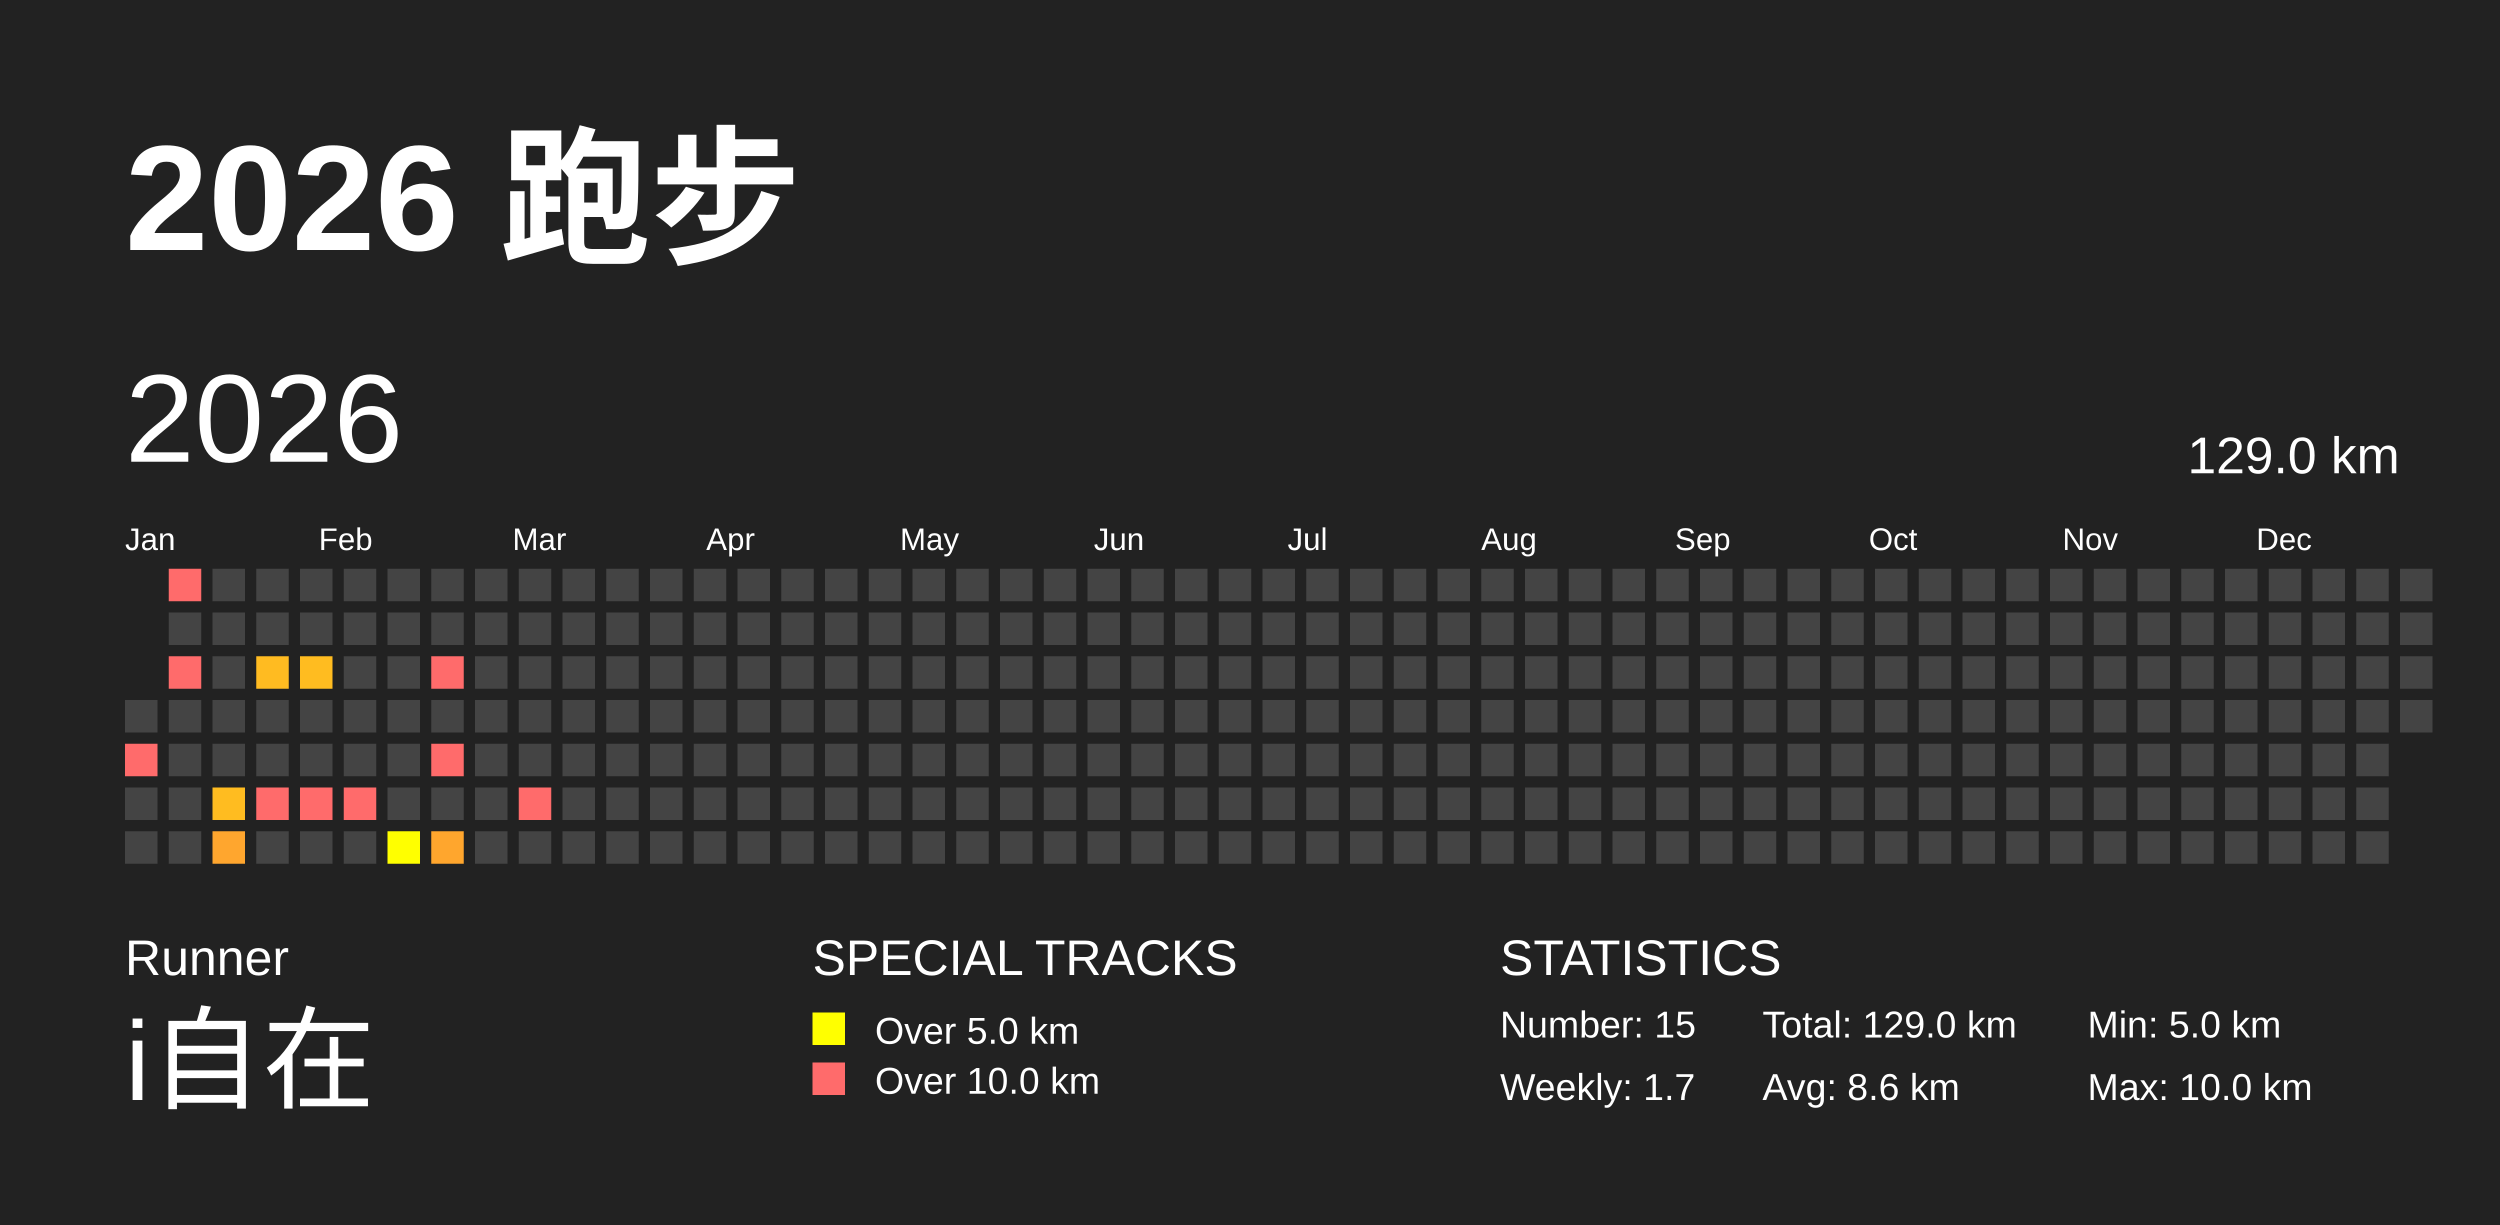
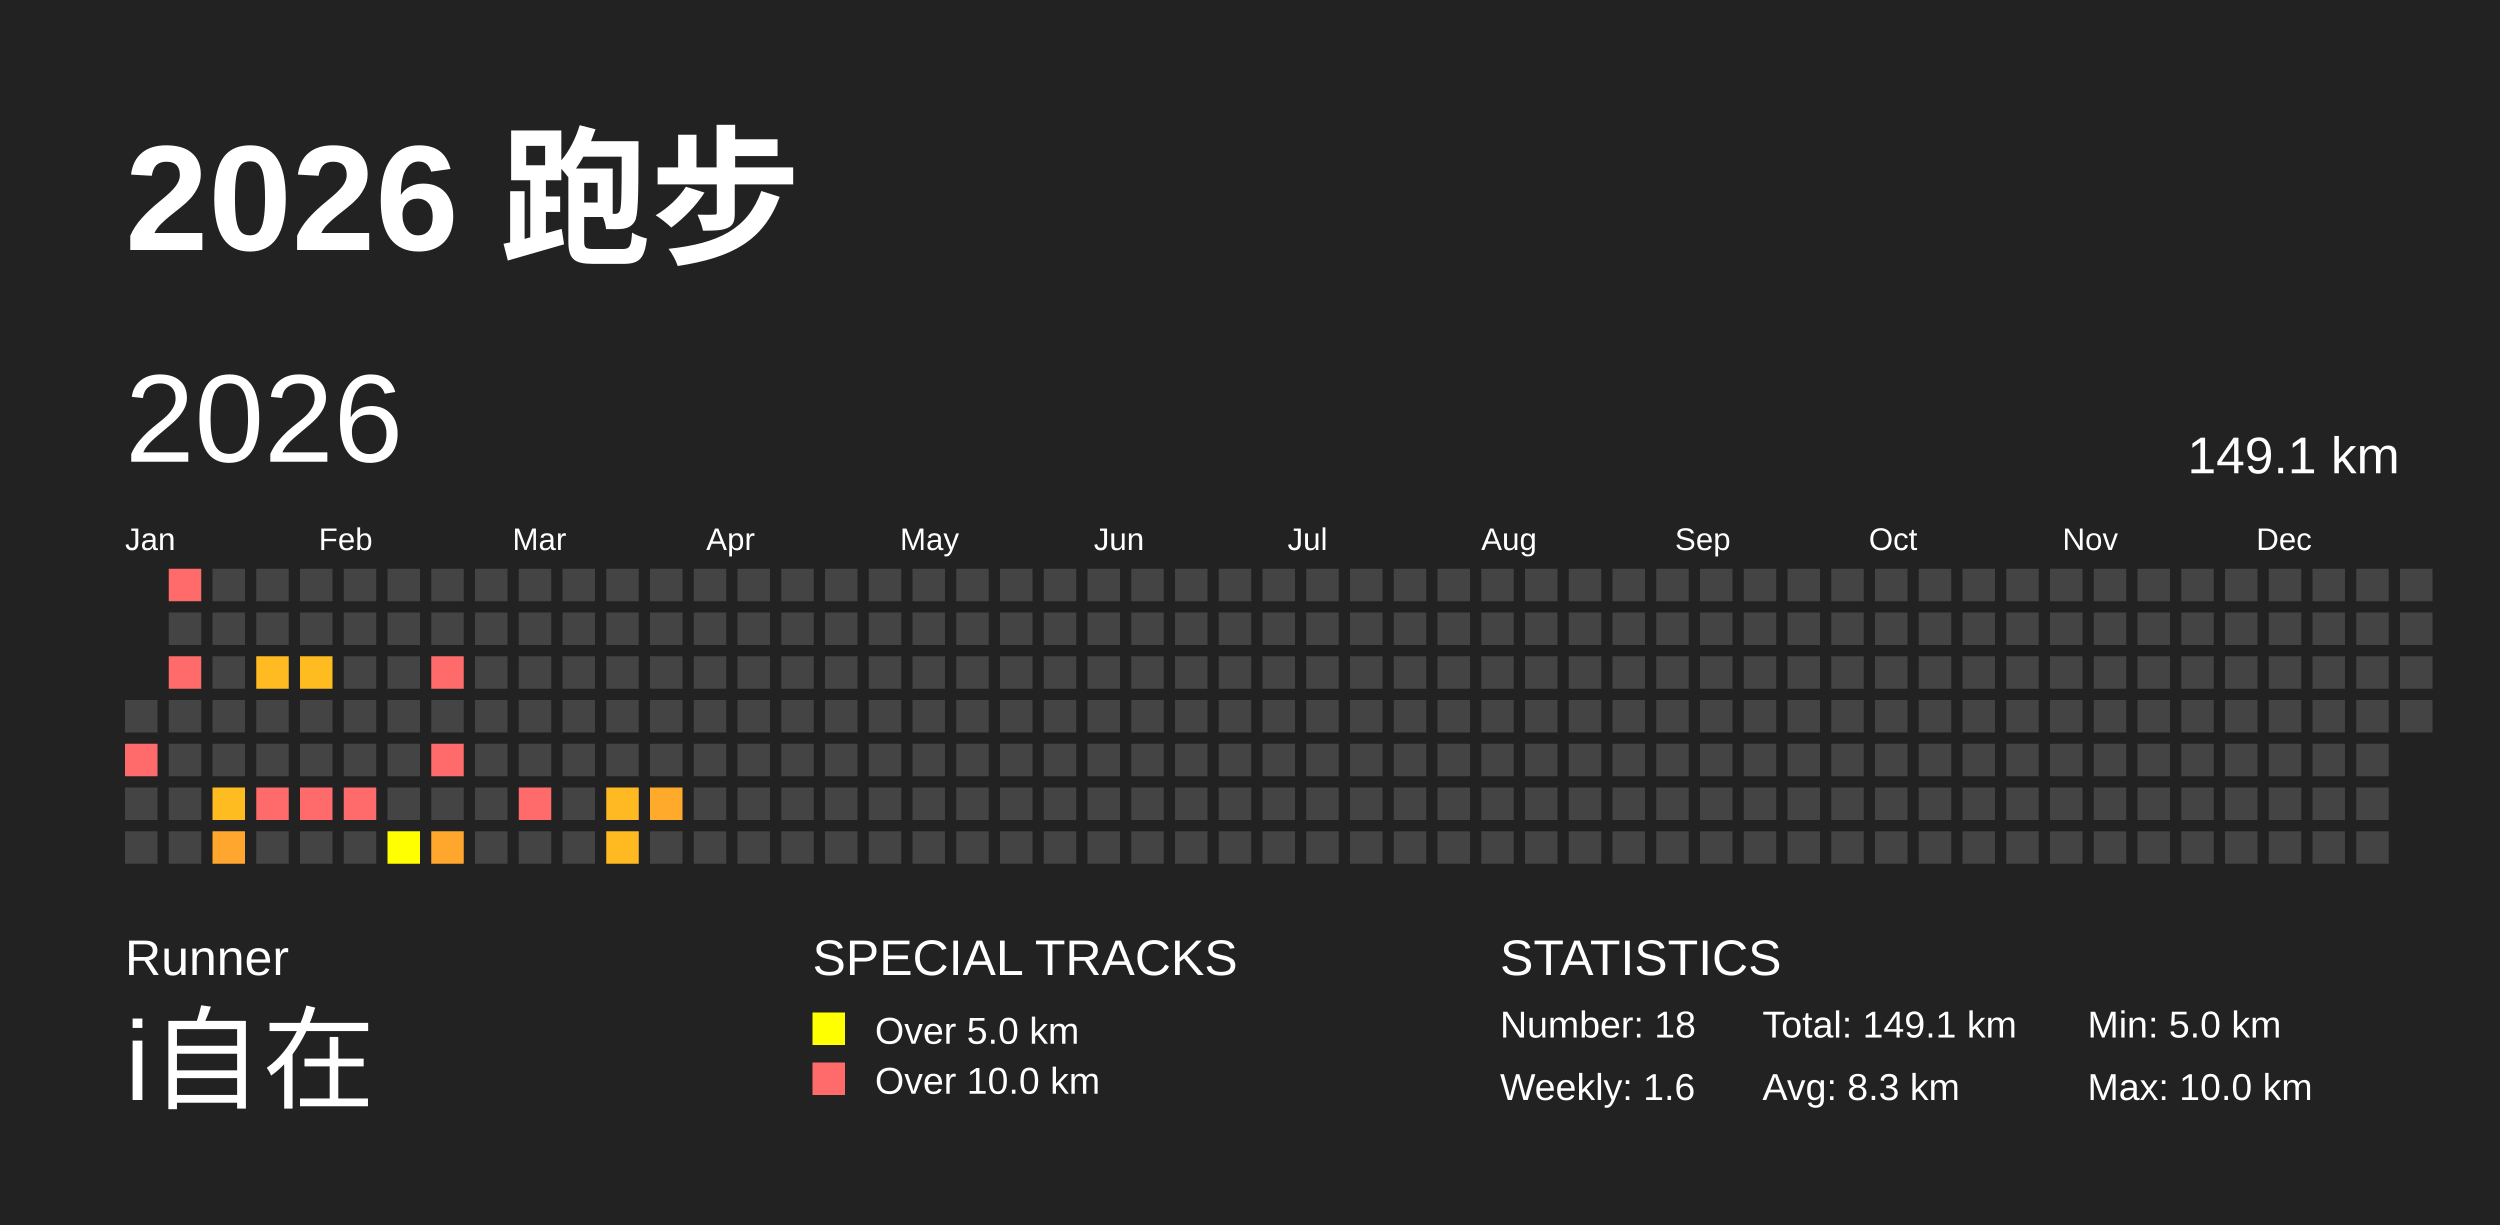
<svg xmlns="http://www.w3.org/2000/svg" baseProfile="full" height="98mm" version="1.1" viewBox="0,0,200,98" width="200mm">
  <defs />
  <rect fill="#222222" height="98" width="200" x="0" y="0" />
  <text fill="#FFFFFF" style="font-size:12px; font-family:Arial; font-weight:bold;" x="10" y="20">2026 跑步</text>
  <text fill="#FFFFFF" style="font-size:4px; font-family:Arial" x="10" y="78">Runner</text>
  <text fill="#FFFFFF" style="font-size:9px; font-family:Arial" x="10" y="88">i自在</text>
  <text fill="#FFFFFF" style="font-size:4px; font-family:Arial" x="65" y="78">SPECIAL TRACKS</text>
  <rect fill="#FFFF00" height="2.6" width="2.6" x="65" y="81" />
  <text fill="#FFFFFF" style="font-size:3px; font-family:Arial" x="70" y="83.5">Over 5.0 km</text>
  <rect fill="#FF6B6B" height="2.6" width="2.6" x="65" y="85" />
  <text fill="#FFFFFF" style="font-size:3px; font-family:Arial" x="70" y="87.5">Over 10.0 km</text>
  <text fill="#FFFFFF" style="font-size:4px; font-family:Arial" x="120" y="78">STATISTICS</text>
-   <text fill="#FFFFFF" style="font-size:3px; font-family:Arial" x="120" y="83">Number: 15</text>
-   <text fill="#FFFFFF" style="font-size:3px; font-family:Arial" x="120" y="88">Weekly: 1.7</text>
-   <text fill="#FFFFFF" style="font-size:3px; font-family:Arial" x="141" y="83">Total: 129.0 km</text>
-   <text fill="#FFFFFF" style="font-size:3px; font-family:Arial" x="141" y="88">Avg: 8.6 km</text>
+   <text fill="#FFFFFF" style="font-size:3px; font-family:Arial" x="120" y="83">Number: 18</text>
+   <text fill="#FFFFFF" style="font-size:3px; font-family:Arial" x="120" y="88">Weekly: 1.6</text>
+   <text fill="#FFFFFF" style="font-size:3px; font-family:Arial" x="141" y="83">Total: 149.1 km</text>
+   <text fill="#FFFFFF" style="font-size:3px; font-family:Arial" x="141" y="88">Avg: 8.3 km</text>
  <text fill="#FFFFFF" style="font-size:3px; font-family:Arial" x="167" y="83">Min: 5.0 km</text>
  <text fill="#FFFFFF" style="font-size:3px; font-family:Arial" x="167" y="88">Max: 10.0 km</text>
  <text dominant-baseline="hanging" fill="#FFFFFF" style="font-size:10.0px; font-family:Arial;" x="10" y="30">2026</text>
-   <text dominant-baseline="hanging" fill="#FFFFFF" style="font-size:4.125px; font-family:Arial;" x="175" y="35">129.0 km</text>
+   <text dominant-baseline="hanging" fill="#FFFFFF" style="font-size:4.125px; font-family:Arial;" x="175" y="35">149.1 km</text>
  <text fill="#FFFFFF" style="font-size:2.5px; font-family:Arial" x="10.0" y="44">Jan</text>
  <text fill="#FFFFFF" style="font-size:2.5px; font-family:Arial" x="25.5" y="44">Feb</text>
  <text fill="#FFFFFF" style="font-size:2.5px; font-family:Arial" x="41.0" y="44">Mar</text>
  <text fill="#FFFFFF" style="font-size:2.5px; font-family:Arial" x="56.5" y="44">Apr</text>
  <text fill="#FFFFFF" style="font-size:2.5px; font-family:Arial" x="72.0" y="44">May</text>
  <text fill="#FFFFFF" style="font-size:2.5px; font-family:Arial" x="87.5" y="44">Jun</text>
  <text fill="#FFFFFF" style="font-size:2.5px; font-family:Arial" x="103.0" y="44">Jul</text>
  <text fill="#FFFFFF" style="font-size:2.5px; font-family:Arial" x="118.5" y="44">Aug</text>
  <text fill="#FFFFFF" style="font-size:2.5px; font-family:Arial" x="134.0" y="44">Sep</text>
  <text fill="#FFFFFF" style="font-size:2.5px; font-family:Arial" x="149.5" y="44">Oct</text>
  <text fill="#FFFFFF" style="font-size:2.5px; font-family:Arial" x="165.0" y="44">Nov</text>
  <text fill="#FFFFFF" style="font-size:2.5px; font-family:Arial" x="180.5" y="44">Dec</text>
  <rect fill="#444444" height="2.6" width="2.6" x="10.0" y="56.0" />
  <rect fill="#FF6B6B" height="2.6" width="2.6" x="10.0" y="59.5" />
  <rect fill="#444444" height="2.6" width="2.6" x="10.0" y="63.0" />
  <rect fill="#444444" height="2.6" width="2.6" x="10.0" y="66.5" />
  <rect fill="#FF6B6B" height="2.6" width="2.6" x="13.5" y="45.5" />
  <rect fill="#444444" height="2.6" width="2.6" x="13.5" y="49.0" />
  <rect fill="#FF6B6B" height="2.6" width="2.6" x="13.5" y="52.5" />
  <rect fill="#444444" height="2.6" width="2.6" x="13.5" y="56.0" />
  <rect fill="#444444" height="2.6" width="2.6" x="13.5" y="59.5" />
  <rect fill="#444444" height="2.6" width="2.6" x="13.5" y="63.0" />
  <rect fill="#444444" height="2.6" width="2.6" x="13.5" y="66.5" />
  <rect fill="#444444" height="2.6" width="2.6" x="17.0" y="45.5" />
  <rect fill="#444444" height="2.6" width="2.6" x="17.0" y="49.0" />
  <rect fill="#444444" height="2.6" width="2.6" x="17.0" y="52.5" />
  <rect fill="#444444" height="2.6" width="2.6" x="17.0" y="56.0" />
  <rect fill="#444444" height="2.6" width="2.6" x="17.0" y="59.5" />
  <rect fill="#ffbc20" height="2.6" width="2.6" x="17.0" y="63.0" />
  <rect fill="#ffa62e" height="2.6" width="2.6" x="17.0" y="66.5" />
  <rect fill="#444444" height="2.6" width="2.6" x="20.5" y="45.5" />
  <rect fill="#444444" height="2.6" width="2.6" x="20.5" y="49.0" />
  <rect fill="#ffbb21" height="2.6" width="2.6" x="20.5" y="52.5" />
  <rect fill="#444444" height="2.6" width="2.6" x="20.5" y="56.0" />
  <rect fill="#444444" height="2.6" width="2.6" x="20.5" y="59.5" />
  <rect fill="#FF6B6B" height="2.6" width="2.6" x="20.5" y="63.0" />
  <rect fill="#444444" height="2.6" width="2.6" x="20.5" y="66.5" />
  <rect fill="#444444" height="2.6" width="2.6" x="24.0" y="45.5" />
  <rect fill="#444444" height="2.6" width="2.6" x="24.0" y="49.0" />
  <rect fill="#ffbc20" height="2.6" width="2.6" x="24.0" y="52.5" />
  <rect fill="#444444" height="2.6" width="2.6" x="24.0" y="56.0" />
  <rect fill="#444444" height="2.6" width="2.6" x="24.0" y="59.5" />
  <rect fill="#FF6B6B" height="2.6" width="2.6" x="24.0" y="63.0" />
  <rect fill="#444444" height="2.6" width="2.6" x="24.0" y="66.5" />
  <rect fill="#444444" height="2.6" width="2.6" x="27.5" y="45.5" />
  <rect fill="#444444" height="2.6" width="2.6" x="27.5" y="49.0" />
  <rect fill="#444444" height="2.6" width="2.6" x="27.5" y="52.5" />
  <rect fill="#444444" height="2.6" width="2.6" x="27.5" y="56.0" />
  <rect fill="#444444" height="2.6" width="2.6" x="27.5" y="59.5" />
  <rect fill="#FF6B6B" height="2.6" width="2.6" x="27.5" y="63.0" />
  <rect fill="#444444" height="2.6" width="2.6" x="27.5" y="66.5" />
  <rect fill="#444444" height="2.6" width="2.6" x="31.0" y="45.5" />
  <rect fill="#444444" height="2.6" width="2.6" x="31.0" y="49.0" />
  <rect fill="#444444" height="2.6" width="2.6" x="31.0" y="52.5" />
  <rect fill="#444444" height="2.6" width="2.6" x="31.0" y="56.0" />
  <rect fill="#444444" height="2.6" width="2.6" x="31.0" y="59.5" />
  <rect fill="#444444" height="2.6" width="2.6" x="31.0" y="63.0" />
  <rect fill="#ffff00" height="2.6" width="2.6" x="31.0" y="66.5" />
  <rect fill="#444444" height="2.6" width="2.6" x="34.5" y="45.5" />
  <rect fill="#444444" height="2.6" width="2.6" x="34.5" y="49.0" />
  <rect fill="#FF6B6B" height="2.6" width="2.6" x="34.5" y="52.5" />
  <rect fill="#444444" height="2.6" width="2.6" x="34.5" y="56.0" />
  <rect fill="#FF6B6B" height="2.6" width="2.6" x="34.5" y="59.5" />
  <rect fill="#444444" height="2.6" width="2.6" x="34.5" y="63.0" />
  <rect fill="#ffa62d" height="2.6" width="2.6" x="34.5" y="66.5" />
  <rect fill="#444444" height="2.6" width="2.6" x="38.0" y="45.5" />
  <rect fill="#444444" height="2.6" width="2.6" x="38.0" y="49.0" />
  <rect fill="#444444" height="2.6" width="2.6" x="38.0" y="52.5" />
  <rect fill="#444444" height="2.6" width="2.6" x="38.0" y="56.0" />
  <rect fill="#444444" height="2.6" width="2.6" x="38.0" y="59.5" />
  <rect fill="#444444" height="2.6" width="2.6" x="38.0" y="63.0" />
  <rect fill="#444444" height="2.6" width="2.6" x="38.0" y="66.5" />
  <rect fill="#444444" height="2.6" width="2.6" x="41.5" y="45.5" />
  <rect fill="#444444" height="2.6" width="2.6" x="41.5" y="49.0" />
  <rect fill="#444444" height="2.6" width="2.6" x="41.5" y="52.5" />
  <rect fill="#444444" height="2.6" width="2.6" x="41.5" y="56.0" />
  <rect fill="#444444" height="2.6" width="2.6" x="41.5" y="59.5" />
  <rect fill="#FF6B6B" height="2.6" width="2.6" x="41.5" y="63.0" />
  <rect fill="#444444" height="2.6" width="2.6" x="41.5" y="66.5" />
  <rect fill="#444444" height="2.6" width="2.6" x="45.0" y="45.5" />
  <rect fill="#444444" height="2.6" width="2.6" x="45.0" y="49.0" />
  <rect fill="#444444" height="2.6" width="2.6" x="45.0" y="52.5" />
  <rect fill="#444444" height="2.6" width="2.6" x="45.0" y="56.0" />
  <rect fill="#444444" height="2.6" width="2.6" x="45.0" y="59.5" />
  <rect fill="#444444" height="2.6" width="2.6" x="45.0" y="63.0" />
  <rect fill="#444444" height="2.6" width="2.6" x="45.0" y="66.5" />
  <rect fill="#444444" height="2.6" width="2.6" x="48.5" y="45.5" />
  <rect fill="#444444" height="2.6" width="2.6" x="48.5" y="49.0" />
  <rect fill="#444444" height="2.6" width="2.6" x="48.5" y="52.5" />
  <rect fill="#444444" height="2.6" width="2.6" x="48.5" y="56.0" />
  <rect fill="#444444" height="2.6" width="2.6" x="48.5" y="59.5" />
-   <rect fill="#444444" height="2.6" width="2.6" x="48.5" y="63.0" />
-   <rect fill="#444444" height="2.6" width="2.6" x="48.5" y="66.5" />
+   <rect fill="#ffb922" height="2.6" width="2.6" x="48.5" y="63.0" />
+   <rect fill="#ffba21" height="2.6" width="2.6" x="48.5" y="66.5" />
  <rect fill="#444444" height="2.6" width="2.6" x="52.0" y="45.5" />
  <rect fill="#444444" height="2.6" width="2.6" x="52.0" y="49.0" />
  <rect fill="#444444" height="2.6" width="2.6" x="52.0" y="52.5" />
  <rect fill="#444444" height="2.6" width="2.6" x="52.0" y="56.0" />
  <rect fill="#444444" height="2.6" width="2.6" x="52.0" y="59.5" />
-   <rect fill="#444444" height="2.6" width="2.6" x="52.0" y="63.0" />
+   <rect fill="#ffaa2b" height="2.6" width="2.6" x="52.0" y="63.0" />
  <rect fill="#444444" height="2.6" width="2.6" x="52.0" y="66.5" />
  <rect fill="#444444" height="2.6" width="2.6" x="55.5" y="45.5" />
  <rect fill="#444444" height="2.6" width="2.6" x="55.5" y="49.0" />
  <rect fill="#444444" height="2.6" width="2.6" x="55.5" y="52.5" />
  <rect fill="#444444" height="2.6" width="2.6" x="55.5" y="56.0" />
  <rect fill="#444444" height="2.6" width="2.6" x="55.5" y="59.5" />
  <rect fill="#444444" height="2.6" width="2.6" x="55.5" y="63.0" />
  <rect fill="#444444" height="2.6" width="2.6" x="55.5" y="66.5" />
  <rect fill="#444444" height="2.6" width="2.6" x="59.0" y="45.5" />
  <rect fill="#444444" height="2.6" width="2.6" x="59.0" y="49.0" />
  <rect fill="#444444" height="2.6" width="2.6" x="59.0" y="52.5" />
  <rect fill="#444444" height="2.6" width="2.6" x="59.0" y="56.0" />
  <rect fill="#444444" height="2.6" width="2.6" x="59.0" y="59.5" />
  <rect fill="#444444" height="2.6" width="2.6" x="59.0" y="63.0" />
  <rect fill="#444444" height="2.6" width="2.6" x="59.0" y="66.5" />
  <rect fill="#444444" height="2.6" width="2.6" x="62.5" y="45.5" />
  <rect fill="#444444" height="2.6" width="2.6" x="62.5" y="49.0" />
  <rect fill="#444444" height="2.6" width="2.6" x="62.5" y="52.5" />
  <rect fill="#444444" height="2.6" width="2.6" x="62.5" y="56.0" />
  <rect fill="#444444" height="2.6" width="2.6" x="62.5" y="59.5" />
  <rect fill="#444444" height="2.6" width="2.6" x="62.5" y="63.0" />
  <rect fill="#444444" height="2.6" width="2.6" x="62.5" y="66.5" />
  <rect fill="#444444" height="2.6" width="2.6" x="66.0" y="45.5" />
  <rect fill="#444444" height="2.6" width="2.6" x="66.0" y="49.0" />
  <rect fill="#444444" height="2.6" width="2.6" x="66.0" y="52.5" />
  <rect fill="#444444" height="2.6" width="2.6" x="66.0" y="56.0" />
  <rect fill="#444444" height="2.6" width="2.6" x="66.0" y="59.5" />
  <rect fill="#444444" height="2.6" width="2.6" x="66.0" y="63.0" />
  <rect fill="#444444" height="2.6" width="2.6" x="66.0" y="66.5" />
  <rect fill="#444444" height="2.6" width="2.6" x="69.5" y="45.5" />
  <rect fill="#444444" height="2.6" width="2.6" x="69.5" y="49.0" />
  <rect fill="#444444" height="2.6" width="2.6" x="69.5" y="52.5" />
  <rect fill="#444444" height="2.6" width="2.6" x="69.5" y="56.0" />
  <rect fill="#444444" height="2.6" width="2.6" x="69.5" y="59.5" />
  <rect fill="#444444" height="2.6" width="2.6" x="69.5" y="63.0" />
  <rect fill="#444444" height="2.6" width="2.6" x="69.5" y="66.5" />
  <rect fill="#444444" height="2.6" width="2.6" x="73.0" y="45.5" />
  <rect fill="#444444" height="2.6" width="2.6" x="73.0" y="49.0" />
  <rect fill="#444444" height="2.6" width="2.6" x="73.0" y="52.5" />
  <rect fill="#444444" height="2.6" width="2.6" x="73.0" y="56.0" />
  <rect fill="#444444" height="2.6" width="2.6" x="73.0" y="59.5" />
  <rect fill="#444444" height="2.6" width="2.6" x="73.0" y="63.0" />
  <rect fill="#444444" height="2.6" width="2.6" x="73.0" y="66.5" />
  <rect fill="#444444" height="2.6" width="2.6" x="76.5" y="45.5" />
  <rect fill="#444444" height="2.6" width="2.6" x="76.5" y="49.0" />
  <rect fill="#444444" height="2.6" width="2.6" x="76.5" y="52.5" />
  <rect fill="#444444" height="2.6" width="2.6" x="76.5" y="56.0" />
  <rect fill="#444444" height="2.6" width="2.6" x="76.5" y="59.5" />
  <rect fill="#444444" height="2.6" width="2.6" x="76.5" y="63.0" />
  <rect fill="#444444" height="2.6" width="2.6" x="76.5" y="66.5" />
  <rect fill="#444444" height="2.6" width="2.6" x="80.0" y="45.5" />
  <rect fill="#444444" height="2.6" width="2.6" x="80.0" y="49.0" />
  <rect fill="#444444" height="2.6" width="2.6" x="80.0" y="52.5" />
  <rect fill="#444444" height="2.6" width="2.6" x="80.0" y="56.0" />
  <rect fill="#444444" height="2.6" width="2.6" x="80.0" y="59.5" />
  <rect fill="#444444" height="2.6" width="2.6" x="80.0" y="63.0" />
  <rect fill="#444444" height="2.6" width="2.6" x="80.0" y="66.5" />
  <rect fill="#444444" height="2.6" width="2.6" x="83.5" y="45.5" />
  <rect fill="#444444" height="2.6" width="2.6" x="83.5" y="49.0" />
  <rect fill="#444444" height="2.6" width="2.6" x="83.5" y="52.5" />
  <rect fill="#444444" height="2.6" width="2.6" x="83.5" y="56.0" />
  <rect fill="#444444" height="2.6" width="2.6" x="83.5" y="59.5" />
  <rect fill="#444444" height="2.6" width="2.6" x="83.5" y="63.0" />
  <rect fill="#444444" height="2.6" width="2.6" x="83.5" y="66.5" />
  <rect fill="#444444" height="2.6" width="2.6" x="87.0" y="45.5" />
  <rect fill="#444444" height="2.6" width="2.6" x="87.0" y="49.0" />
  <rect fill="#444444" height="2.6" width="2.6" x="87.0" y="52.5" />
  <rect fill="#444444" height="2.6" width="2.6" x="87.0" y="56.0" />
  <rect fill="#444444" height="2.6" width="2.6" x="87.0" y="59.5" />
  <rect fill="#444444" height="2.6" width="2.6" x="87.0" y="63.0" />
  <rect fill="#444444" height="2.6" width="2.6" x="87.0" y="66.5" />
  <rect fill="#444444" height="2.6" width="2.6" x="90.5" y="45.5" />
  <rect fill="#444444" height="2.6" width="2.6" x="90.5" y="49.0" />
  <rect fill="#444444" height="2.6" width="2.6" x="90.5" y="52.5" />
  <rect fill="#444444" height="2.6" width="2.6" x="90.5" y="56.0" />
  <rect fill="#444444" height="2.6" width="2.6" x="90.5" y="59.5" />
  <rect fill="#444444" height="2.6" width="2.6" x="90.5" y="63.0" />
  <rect fill="#444444" height="2.6" width="2.6" x="90.5" y="66.5" />
  <rect fill="#444444" height="2.6" width="2.6" x="94.0" y="45.5" />
  <rect fill="#444444" height="2.6" width="2.6" x="94.0" y="49.0" />
  <rect fill="#444444" height="2.6" width="2.6" x="94.0" y="52.5" />
  <rect fill="#444444" height="2.6" width="2.6" x="94.0" y="56.0" />
  <rect fill="#444444" height="2.6" width="2.6" x="94.0" y="59.5" />
  <rect fill="#444444" height="2.6" width="2.6" x="94.0" y="63.0" />
  <rect fill="#444444" height="2.6" width="2.6" x="94.0" y="66.5" />
  <rect fill="#444444" height="2.6" width="2.6" x="97.5" y="45.5" />
  <rect fill="#444444" height="2.6" width="2.6" x="97.5" y="49.0" />
  <rect fill="#444444" height="2.6" width="2.6" x="97.5" y="52.5" />
  <rect fill="#444444" height="2.6" width="2.6" x="97.5" y="56.0" />
  <rect fill="#444444" height="2.6" width="2.6" x="97.5" y="59.5" />
  <rect fill="#444444" height="2.6" width="2.6" x="97.5" y="63.0" />
  <rect fill="#444444" height="2.6" width="2.6" x="97.5" y="66.5" />
  <rect fill="#444444" height="2.6" width="2.6" x="101.0" y="45.5" />
  <rect fill="#444444" height="2.6" width="2.6" x="101.0" y="49.0" />
  <rect fill="#444444" height="2.6" width="2.6" x="101.0" y="52.5" />
  <rect fill="#444444" height="2.6" width="2.6" x="101.0" y="56.0" />
  <rect fill="#444444" height="2.6" width="2.6" x="101.0" y="59.5" />
  <rect fill="#444444" height="2.6" width="2.6" x="101.0" y="63.0" />
  <rect fill="#444444" height="2.6" width="2.6" x="101.0" y="66.5" />
  <rect fill="#444444" height="2.6" width="2.6" x="104.5" y="45.5" />
  <rect fill="#444444" height="2.6" width="2.6" x="104.5" y="49.0" />
  <rect fill="#444444" height="2.6" width="2.6" x="104.5" y="52.5" />
  <rect fill="#444444" height="2.6" width="2.6" x="104.5" y="56.0" />
  <rect fill="#444444" height="2.6" width="2.6" x="104.5" y="59.5" />
  <rect fill="#444444" height="2.6" width="2.6" x="104.5" y="63.0" />
  <rect fill="#444444" height="2.6" width="2.6" x="104.5" y="66.5" />
  <rect fill="#444444" height="2.6" width="2.6" x="108.0" y="45.5" />
  <rect fill="#444444" height="2.6" width="2.6" x="108.0" y="49.0" />
  <rect fill="#444444" height="2.6" width="2.6" x="108.0" y="52.5" />
  <rect fill="#444444" height="2.6" width="2.6" x="108.0" y="56.0" />
  <rect fill="#444444" height="2.6" width="2.6" x="108.0" y="59.5" />
  <rect fill="#444444" height="2.6" width="2.6" x="108.0" y="63.0" />
  <rect fill="#444444" height="2.6" width="2.6" x="108.0" y="66.5" />
  <rect fill="#444444" height="2.6" width="2.6" x="111.5" y="45.5" />
  <rect fill="#444444" height="2.6" width="2.6" x="111.5" y="49.0" />
  <rect fill="#444444" height="2.6" width="2.6" x="111.5" y="52.5" />
  <rect fill="#444444" height="2.6" width="2.6" x="111.5" y="56.0" />
  <rect fill="#444444" height="2.6" width="2.6" x="111.5" y="59.5" />
  <rect fill="#444444" height="2.6" width="2.6" x="111.5" y="63.0" />
  <rect fill="#444444" height="2.6" width="2.6" x="111.5" y="66.5" />
  <rect fill="#444444" height="2.6" width="2.6" x="115.0" y="45.5" />
  <rect fill="#444444" height="2.6" width="2.6" x="115.0" y="49.0" />
  <rect fill="#444444" height="2.6" width="2.6" x="115.0" y="52.5" />
  <rect fill="#444444" height="2.6" width="2.6" x="115.0" y="56.0" />
  <rect fill="#444444" height="2.6" width="2.6" x="115.0" y="59.5" />
  <rect fill="#444444" height="2.6" width="2.6" x="115.0" y="63.0" />
  <rect fill="#444444" height="2.6" width="2.6" x="115.0" y="66.5" />
  <rect fill="#444444" height="2.6" width="2.6" x="118.5" y="45.5" />
  <rect fill="#444444" height="2.6" width="2.6" x="118.5" y="49.0" />
  <rect fill="#444444" height="2.6" width="2.6" x="118.5" y="52.5" />
  <rect fill="#444444" height="2.6" width="2.6" x="118.5" y="56.0" />
  <rect fill="#444444" height="2.6" width="2.6" x="118.5" y="59.5" />
  <rect fill="#444444" height="2.6" width="2.6" x="118.5" y="63.0" />
  <rect fill="#444444" height="2.6" width="2.6" x="118.5" y="66.5" />
  <rect fill="#444444" height="2.6" width="2.6" x="122.0" y="45.5" />
  <rect fill="#444444" height="2.6" width="2.6" x="122.0" y="49.0" />
  <rect fill="#444444" height="2.6" width="2.6" x="122.0" y="52.5" />
  <rect fill="#444444" height="2.6" width="2.6" x="122.0" y="56.0" />
  <rect fill="#444444" height="2.6" width="2.6" x="122.0" y="59.5" />
  <rect fill="#444444" height="2.6" width="2.6" x="122.0" y="63.0" />
  <rect fill="#444444" height="2.6" width="2.6" x="122.0" y="66.5" />
  <rect fill="#444444" height="2.6" width="2.6" x="125.5" y="45.5" />
  <rect fill="#444444" height="2.6" width="2.6" x="125.5" y="49.0" />
  <rect fill="#444444" height="2.6" width="2.6" x="125.5" y="52.5" />
  <rect fill="#444444" height="2.6" width="2.6" x="125.5" y="56.0" />
  <rect fill="#444444" height="2.6" width="2.6" x="125.5" y="59.5" />
  <rect fill="#444444" height="2.6" width="2.6" x="125.5" y="63.0" />
  <rect fill="#444444" height="2.6" width="2.6" x="125.5" y="66.5" />
  <rect fill="#444444" height="2.6" width="2.6" x="129.0" y="45.5" />
  <rect fill="#444444" height="2.6" width="2.6" x="129.0" y="49.0" />
  <rect fill="#444444" height="2.6" width="2.6" x="129.0" y="52.5" />
  <rect fill="#444444" height="2.6" width="2.6" x="129.0" y="56.0" />
  <rect fill="#444444" height="2.6" width="2.6" x="129.0" y="59.5" />
  <rect fill="#444444" height="2.6" width="2.6" x="129.0" y="63.0" />
  <rect fill="#444444" height="2.6" width="2.6" x="129.0" y="66.5" />
  <rect fill="#444444" height="2.6" width="2.6" x="132.5" y="45.5" />
  <rect fill="#444444" height="2.6" width="2.6" x="132.5" y="49.0" />
  <rect fill="#444444" height="2.6" width="2.6" x="132.5" y="52.5" />
  <rect fill="#444444" height="2.6" width="2.6" x="132.5" y="56.0" />
  <rect fill="#444444" height="2.6" width="2.6" x="132.5" y="59.5" />
  <rect fill="#444444" height="2.6" width="2.6" x="132.5" y="63.0" />
  <rect fill="#444444" height="2.6" width="2.6" x="132.5" y="66.5" />
  <rect fill="#444444" height="2.6" width="2.6" x="136.0" y="45.5" />
  <rect fill="#444444" height="2.6" width="2.6" x="136.0" y="49.0" />
  <rect fill="#444444" height="2.6" width="2.6" x="136.0" y="52.5" />
  <rect fill="#444444" height="2.6" width="2.6" x="136.0" y="56.0" />
  <rect fill="#444444" height="2.6" width="2.6" x="136.0" y="59.5" />
  <rect fill="#444444" height="2.6" width="2.6" x="136.0" y="63.0" />
  <rect fill="#444444" height="2.6" width="2.6" x="136.0" y="66.5" />
  <rect fill="#444444" height="2.6" width="2.6" x="139.5" y="45.5" />
  <rect fill="#444444" height="2.6" width="2.6" x="139.5" y="49.0" />
  <rect fill="#444444" height="2.6" width="2.6" x="139.5" y="52.5" />
  <rect fill="#444444" height="2.6" width="2.6" x="139.5" y="56.0" />
  <rect fill="#444444" height="2.6" width="2.6" x="139.5" y="59.5" />
  <rect fill="#444444" height="2.6" width="2.6" x="139.5" y="63.0" />
  <rect fill="#444444" height="2.6" width="2.6" x="139.5" y="66.5" />
  <rect fill="#444444" height="2.6" width="2.6" x="143.0" y="45.5" />
  <rect fill="#444444" height="2.6" width="2.6" x="143.0" y="49.0" />
  <rect fill="#444444" height="2.6" width="2.6" x="143.0" y="52.5" />
  <rect fill="#444444" height="2.6" width="2.6" x="143.0" y="56.0" />
  <rect fill="#444444" height="2.6" width="2.6" x="143.0" y="59.5" />
  <rect fill="#444444" height="2.6" width="2.6" x="143.0" y="63.0" />
  <rect fill="#444444" height="2.6" width="2.6" x="143.0" y="66.5" />
  <rect fill="#444444" height="2.6" width="2.6" x="146.5" y="45.5" />
  <rect fill="#444444" height="2.6" width="2.6" x="146.5" y="49.0" />
  <rect fill="#444444" height="2.6" width="2.6" x="146.5" y="52.5" />
  <rect fill="#444444" height="2.6" width="2.6" x="146.5" y="56.0" />
  <rect fill="#444444" height="2.6" width="2.6" x="146.5" y="59.5" />
  <rect fill="#444444" height="2.6" width="2.6" x="146.5" y="63.0" />
  <rect fill="#444444" height="2.6" width="2.6" x="146.5" y="66.5" />
  <rect fill="#444444" height="2.6" width="2.6" x="150.0" y="45.5" />
  <rect fill="#444444" height="2.6" width="2.6" x="150.0" y="49.0" />
  <rect fill="#444444" height="2.6" width="2.6" x="150.0" y="52.5" />
  <rect fill="#444444" height="2.6" width="2.6" x="150.0" y="56.0" />
  <rect fill="#444444" height="2.6" width="2.6" x="150.0" y="59.5" />
  <rect fill="#444444" height="2.6" width="2.6" x="150.0" y="63.0" />
  <rect fill="#444444" height="2.6" width="2.6" x="150.0" y="66.5" />
  <rect fill="#444444" height="2.6" width="2.6" x="153.5" y="45.5" />
  <rect fill="#444444" height="2.6" width="2.6" x="153.5" y="49.0" />
  <rect fill="#444444" height="2.6" width="2.6" x="153.5" y="52.5" />
  <rect fill="#444444" height="2.6" width="2.6" x="153.5" y="56.0" />
  <rect fill="#444444" height="2.6" width="2.6" x="153.5" y="59.5" />
  <rect fill="#444444" height="2.6" width="2.6" x="153.5" y="63.0" />
  <rect fill="#444444" height="2.6" width="2.6" x="153.5" y="66.5" />
  <rect fill="#444444" height="2.6" width="2.6" x="157.0" y="45.5" />
  <rect fill="#444444" height="2.6" width="2.6" x="157.0" y="49.0" />
  <rect fill="#444444" height="2.6" width="2.6" x="157.0" y="52.5" />
  <rect fill="#444444" height="2.6" width="2.6" x="157.0" y="56.0" />
  <rect fill="#444444" height="2.6" width="2.6" x="157.0" y="59.5" />
  <rect fill="#444444" height="2.6" width="2.6" x="157.0" y="63.0" />
  <rect fill="#444444" height="2.6" width="2.6" x="157.0" y="66.5" />
  <rect fill="#444444" height="2.6" width="2.6" x="160.5" y="45.5" />
  <rect fill="#444444" height="2.6" width="2.6" x="160.5" y="49.0" />
  <rect fill="#444444" height="2.6" width="2.6" x="160.5" y="52.5" />
  <rect fill="#444444" height="2.6" width="2.6" x="160.5" y="56.0" />
  <rect fill="#444444" height="2.6" width="2.6" x="160.5" y="59.5" />
  <rect fill="#444444" height="2.6" width="2.6" x="160.5" y="63.0" />
  <rect fill="#444444" height="2.6" width="2.6" x="160.5" y="66.5" />
  <rect fill="#444444" height="2.6" width="2.6" x="164.0" y="45.5" />
  <rect fill="#444444" height="2.6" width="2.6" x="164.0" y="49.0" />
  <rect fill="#444444" height="2.6" width="2.6" x="164.0" y="52.5" />
  <rect fill="#444444" height="2.6" width="2.6" x="164.0" y="56.0" />
  <rect fill="#444444" height="2.6" width="2.6" x="164.0" y="59.5" />
  <rect fill="#444444" height="2.6" width="2.6" x="164.0" y="63.0" />
  <rect fill="#444444" height="2.6" width="2.6" x="164.0" y="66.5" />
  <rect fill="#444444" height="2.6" width="2.6" x="167.5" y="45.5" />
  <rect fill="#444444" height="2.6" width="2.6" x="167.5" y="49.0" />
  <rect fill="#444444" height="2.6" width="2.6" x="167.5" y="52.5" />
  <rect fill="#444444" height="2.6" width="2.6" x="167.5" y="56.0" />
  <rect fill="#444444" height="2.6" width="2.6" x="167.5" y="59.5" />
  <rect fill="#444444" height="2.6" width="2.6" x="167.5" y="63.0" />
  <rect fill="#444444" height="2.6" width="2.6" x="167.5" y="66.5" />
  <rect fill="#444444" height="2.6" width="2.6" x="171.0" y="45.5" />
  <rect fill="#444444" height="2.6" width="2.6" x="171.0" y="49.0" />
  <rect fill="#444444" height="2.6" width="2.6" x="171.0" y="52.5" />
  <rect fill="#444444" height="2.6" width="2.6" x="171.0" y="56.0" />
  <rect fill="#444444" height="2.6" width="2.6" x="171.0" y="59.5" />
  <rect fill="#444444" height="2.6" width="2.6" x="171.0" y="63.0" />
  <rect fill="#444444" height="2.6" width="2.6" x="171.0" y="66.5" />
  <rect fill="#444444" height="2.6" width="2.6" x="174.5" y="45.5" />
  <rect fill="#444444" height="2.6" width="2.6" x="174.5" y="49.0" />
  <rect fill="#444444" height="2.6" width="2.6" x="174.5" y="52.5" />
  <rect fill="#444444" height="2.6" width="2.6" x="174.5" y="56.0" />
  <rect fill="#444444" height="2.6" width="2.6" x="174.5" y="59.5" />
  <rect fill="#444444" height="2.6" width="2.6" x="174.5" y="63.0" />
  <rect fill="#444444" height="2.6" width="2.6" x="174.5" y="66.5" />
  <rect fill="#444444" height="2.6" width="2.6" x="178.0" y="45.5" />
  <rect fill="#444444" height="2.6" width="2.6" x="178.0" y="49.0" />
  <rect fill="#444444" height="2.6" width="2.6" x="178.0" y="52.5" />
  <rect fill="#444444" height="2.6" width="2.6" x="178.0" y="56.0" />
  <rect fill="#444444" height="2.6" width="2.6" x="178.0" y="59.5" />
  <rect fill="#444444" height="2.6" width="2.6" x="178.0" y="63.0" />
  <rect fill="#444444" height="2.6" width="2.6" x="178.0" y="66.5" />
  <rect fill="#444444" height="2.6" width="2.6" x="181.5" y="45.5" />
  <rect fill="#444444" height="2.6" width="2.6" x="181.5" y="49.0" />
  <rect fill="#444444" height="2.6" width="2.6" x="181.5" y="52.5" />
  <rect fill="#444444" height="2.6" width="2.6" x="181.5" y="56.0" />
  <rect fill="#444444" height="2.6" width="2.6" x="181.5" y="59.5" />
  <rect fill="#444444" height="2.6" width="2.6" x="181.5" y="63.0" />
  <rect fill="#444444" height="2.6" width="2.6" x="181.5" y="66.5" />
  <rect fill="#444444" height="2.6" width="2.6" x="185.0" y="45.5" />
  <rect fill="#444444" height="2.6" width="2.6" x="185.0" y="49.0" />
  <rect fill="#444444" height="2.6" width="2.6" x="185.0" y="52.5" />
  <rect fill="#444444" height="2.6" width="2.6" x="185.0" y="56.0" />
  <rect fill="#444444" height="2.6" width="2.6" x="185.0" y="59.5" />
  <rect fill="#444444" height="2.6" width="2.6" x="185.0" y="63.0" />
  <rect fill="#444444" height="2.6" width="2.6" x="185.0" y="66.5" />
  <rect fill="#444444" height="2.6" width="2.6" x="188.5" y="45.5" />
  <rect fill="#444444" height="2.6" width="2.6" x="188.5" y="49.0" />
  <rect fill="#444444" height="2.6" width="2.6" x="188.5" y="52.5" />
  <rect fill="#444444" height="2.6" width="2.6" x="188.5" y="56.0" />
  <rect fill="#444444" height="2.6" width="2.6" x="188.5" y="59.5" />
  <rect fill="#444444" height="2.6" width="2.6" x="188.5" y="63.0" />
  <rect fill="#444444" height="2.6" width="2.6" x="188.5" y="66.5" />
  <rect fill="#444444" height="2.6" width="2.6" x="192.0" y="45.5" />
  <rect fill="#444444" height="2.6" width="2.6" x="192.0" y="49.0" />
  <rect fill="#444444" height="2.6" width="2.6" x="192.0" y="52.5" />
  <rect fill="#444444" height="2.6" width="2.6" x="192.0" y="56.0" />
</svg>
